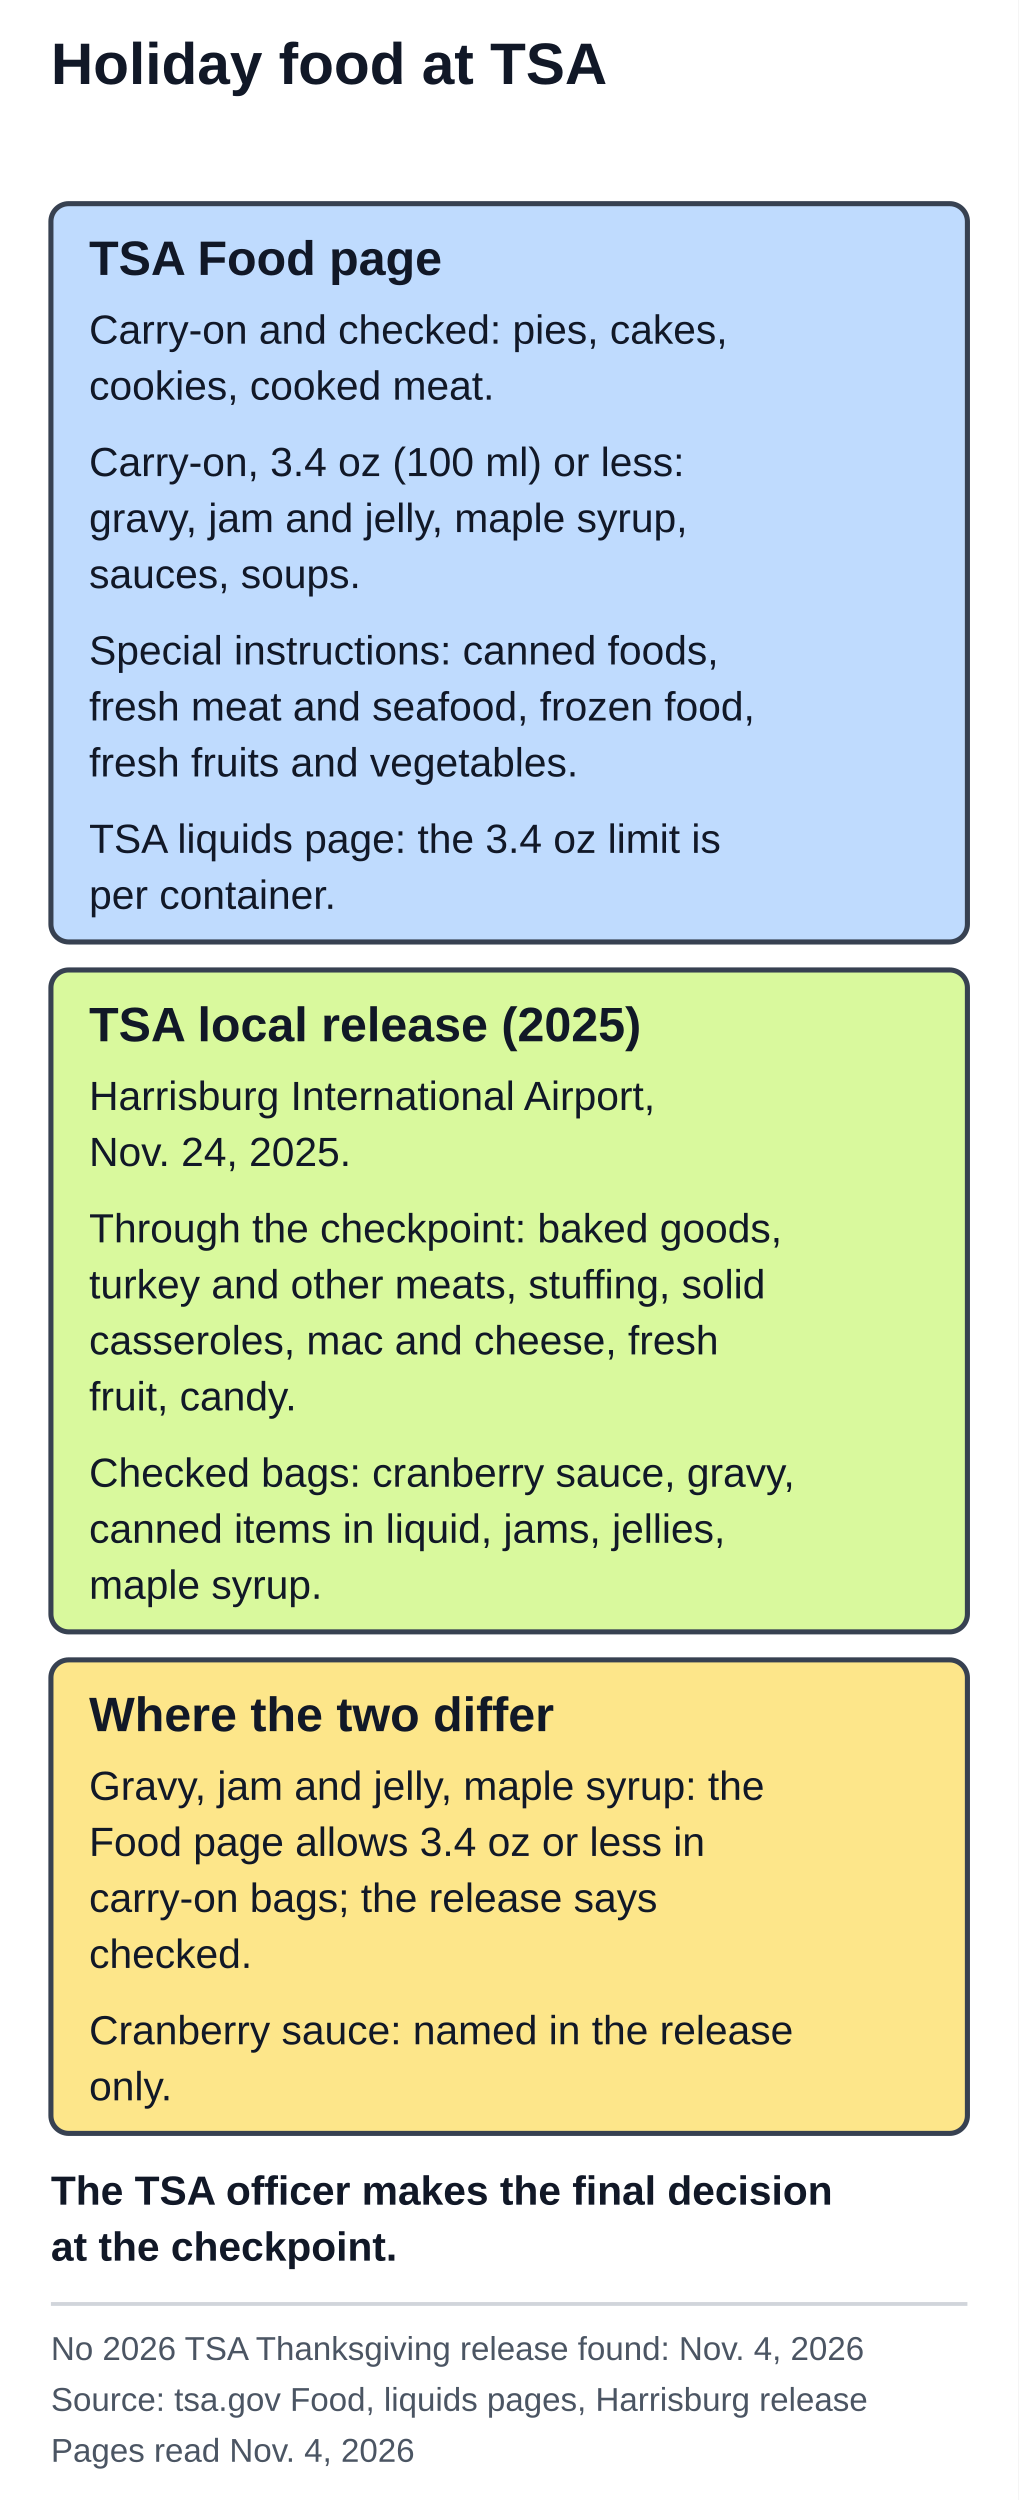
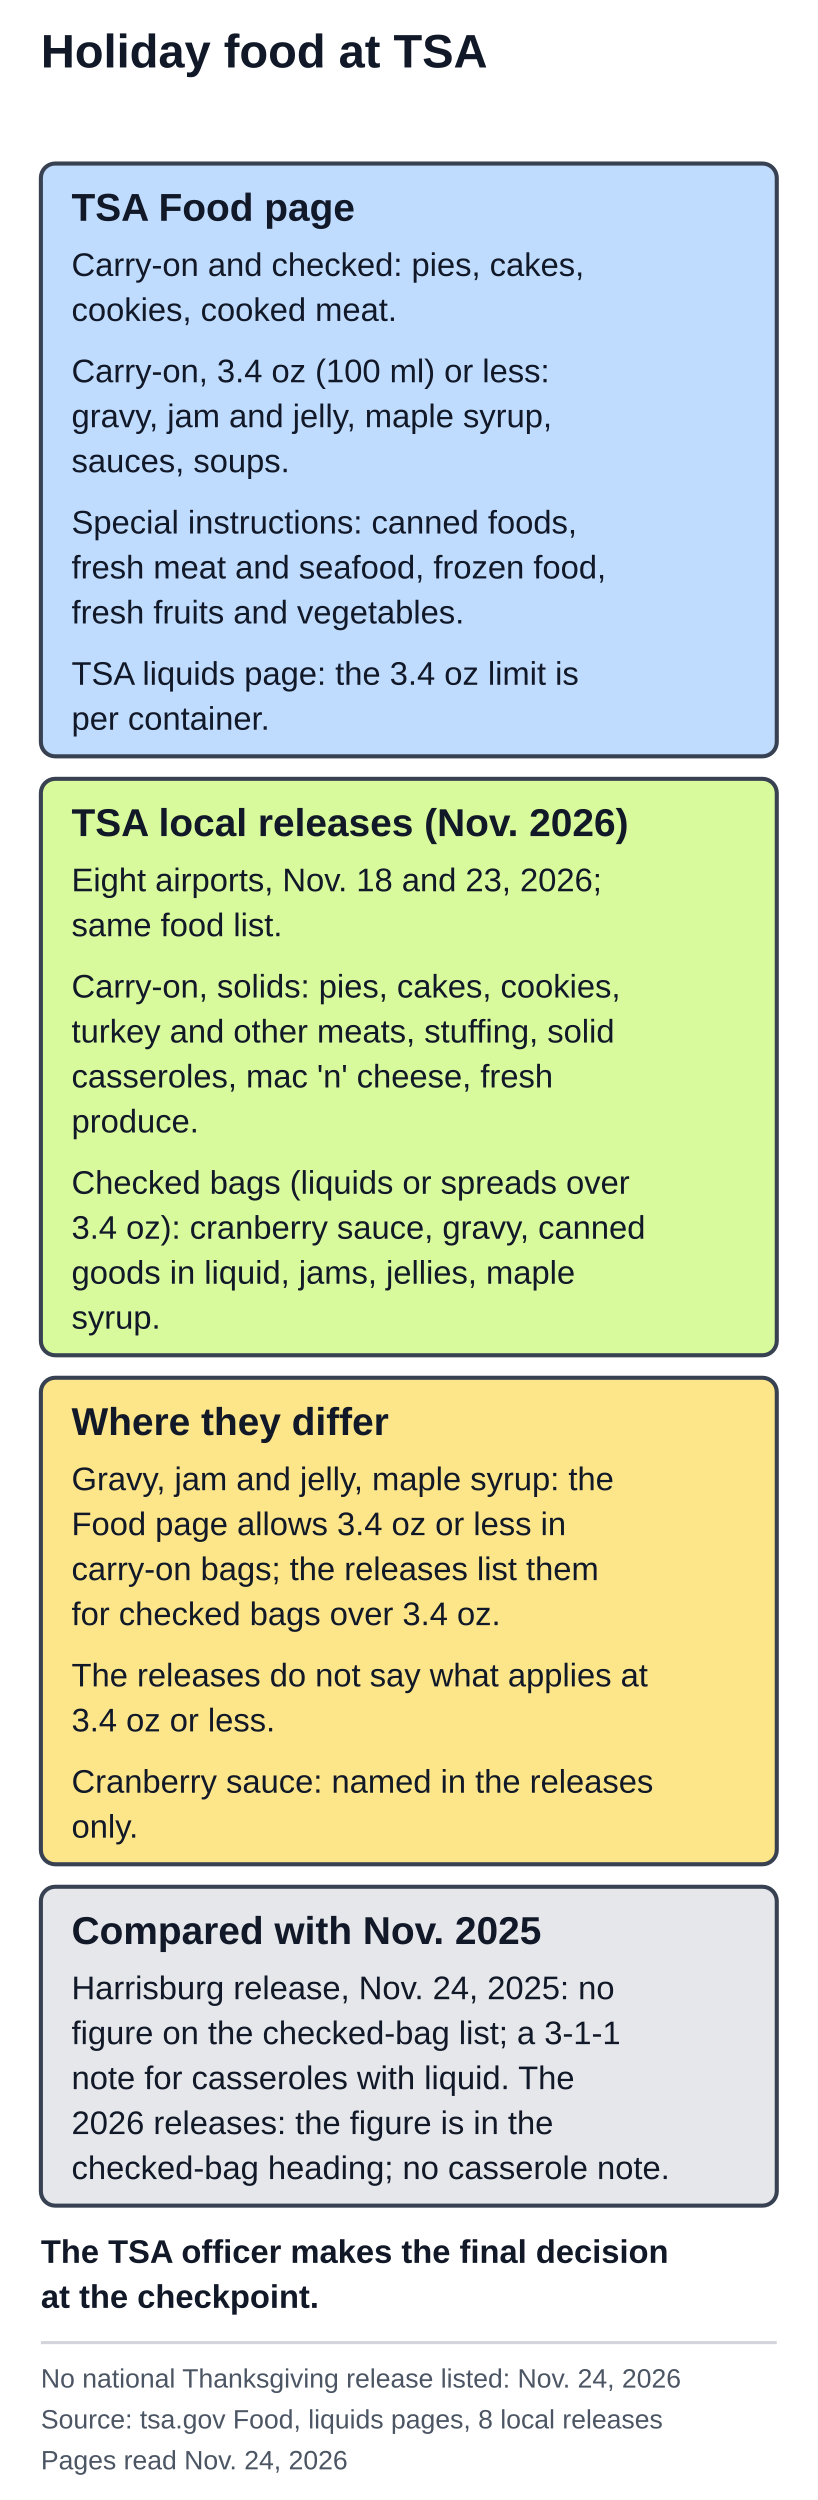
- <svg xmlns="http://www.w3.org/2000/svg" width="800" height="1964" viewBox="0 0 800 1964" font-family="Liberation Sans, Arial, Helvetica, sans-serif">
-   <rect width="800" height="1964" fill="#ffffff" />
+ <svg xmlns="http://www.w3.org/2000/svg" width="800" height="2446" viewBox="0 0 800 2446" font-family="Liberation Sans, Arial, Helvetica, sans-serif">
+   <rect width="800" height="2446" fill="#ffffff" />
  <text x="40" y="66" font-size="46" font-weight="bold" fill="#111827" text-anchor="start">Holiday food at TSA</text>
  <rect x="40" y="160" width="720" height="580" rx="14" fill="#bfdbfe" stroke="#374151" stroke-width="4" />
  <text x="70" y="216" font-size="38" font-weight="bold" fill="#111827" text-anchor="start">TSA Food page</text>
  <text x="70" y="270" font-size="32" fill="#111827" text-anchor="start" xml:space="preserve">Carry-on and checked: pies, cakes,</text>
  <text x="70" y="314" font-size="32" fill="#111827" text-anchor="start" xml:space="preserve">cookies, cooked meat.</text>
  <text x="70" y="374" font-size="32" fill="#111827" text-anchor="start" xml:space="preserve">Carry-on, 3.4 oz (100 ml) or less:</text>
  <text x="70" y="418" font-size="32" fill="#111827" text-anchor="start" xml:space="preserve">gravy, jam and jelly, maple syrup,</text>
  <text x="70" y="462" font-size="32" fill="#111827" text-anchor="start" xml:space="preserve">sauces, soups.</text>
  <text x="70" y="522" font-size="32" fill="#111827" text-anchor="start" xml:space="preserve">Special instructions: canned foods,</text>
  <text x="70" y="566" font-size="32" fill="#111827" text-anchor="start" xml:space="preserve">fresh meat and seafood, frozen food,</text>
  <text x="70" y="610" font-size="32" fill="#111827" text-anchor="start" xml:space="preserve">fresh fruits and vegetables.</text>
  <text x="70" y="670" font-size="32" fill="#111827" text-anchor="start" xml:space="preserve">TSA liquids page: the 3.4 oz limit is</text>
  <text x="70" y="714" font-size="32" fill="#111827" text-anchor="start" xml:space="preserve">per container.</text>
-   <rect x="40" y="762" width="720" height="520" rx="14" fill="#d9f99d" stroke="#374151" stroke-width="4" />
-   <text x="70" y="818" font-size="38" font-weight="bold" fill="#111827" text-anchor="start">TSA local release (2025)</text>
-   <text x="70" y="872" font-size="32" fill="#111827" text-anchor="start" xml:space="preserve">Harrisburg International Airport,</text>
-   <text x="70" y="916" font-size="32" fill="#111827" text-anchor="start" xml:space="preserve">Nov. 24, 2025.</text>
-   <text x="70" y="976" font-size="32" fill="#111827" text-anchor="start" xml:space="preserve">Through the checkpoint: baked goods,</text>
+   <rect x="40" y="762" width="720" height="564" rx="14" fill="#d9f99d" stroke="#374151" stroke-width="4" />
+   <text x="70" y="818" font-size="38" font-weight="bold" fill="#111827" text-anchor="start">TSA local releases (Nov. 2026)</text>
+   <text x="70" y="872" font-size="32" fill="#111827" text-anchor="start" xml:space="preserve">Eight airports, Nov. 18 and 23, 2026;</text>
+   <text x="70" y="916" font-size="32" fill="#111827" text-anchor="start" xml:space="preserve">same food list.</text>
+   <text x="70" y="976" font-size="32" fill="#111827" text-anchor="start" xml:space="preserve">Carry-on, solids: pies, cakes, cookies,</text>
  <text x="70" y="1020" font-size="32" fill="#111827" text-anchor="start" xml:space="preserve">turkey and other meats, stuffing, solid</text>
-   <text x="70" y="1064" font-size="32" fill="#111827" text-anchor="start" xml:space="preserve">casseroles, mac and cheese, fresh</text>
-   <text x="70" y="1108" font-size="32" fill="#111827" text-anchor="start" xml:space="preserve">fruit, candy.</text>
-   <text x="70" y="1168" font-size="32" fill="#111827" text-anchor="start" xml:space="preserve">Checked bags: cranberry sauce, gravy,</text>
-   <text x="70" y="1212" font-size="32" fill="#111827" text-anchor="start" xml:space="preserve">canned items in liquid, jams, jellies,</text>
-   <text x="70" y="1256" font-size="32" fill="#111827" text-anchor="start" xml:space="preserve">maple syrup.</text>
-   <rect x="40" y="1304" width="720" height="372" rx="14" fill="#fde68a" stroke="#374151" stroke-width="4" />
-   <text x="70" y="1360" font-size="38" font-weight="bold" fill="#111827" text-anchor="start">Where the two differ</text>
-   <text x="70" y="1414" font-size="32" fill="#111827" text-anchor="start" xml:space="preserve">Gravy, jam and jelly, maple syrup: the</text>
-   <text x="70" y="1458" font-size="32" fill="#111827" text-anchor="start" xml:space="preserve">Food page allows 3.4 oz or less in</text>
-   <text x="70" y="1502" font-size="32" fill="#111827" text-anchor="start" xml:space="preserve">carry-on bags; the release says</text>
-   <text x="70" y="1546" font-size="32" fill="#111827" text-anchor="start" xml:space="preserve">checked.</text>
-   <text x="70" y="1606" font-size="32" fill="#111827" text-anchor="start" xml:space="preserve">Cranberry sauce: named in the release</text>
-   <text x="70" y="1650" font-size="32" fill="#111827" text-anchor="start" xml:space="preserve">only.</text>
-   <text x="40" y="1732" font-size="32" font-weight="bold" fill="#111827" text-anchor="start">The TSA officer makes the final decision</text>
-   <text x="40" y="1776" font-size="32" font-weight="bold" fill="#111827" text-anchor="start">at the checkpoint.</text>
-   <line x1="40" y1="1810" x2="760" y2="1810" stroke="#d1d5db" stroke-width="3" />
-   <text x="40" y="1854" font-size="26" fill="#4b5563" text-anchor="start">No 2026 TSA Thanksgiving release found: Nov. 4, 2026</text>
-   <text x="40" y="1894" font-size="26" fill="#4b5563" text-anchor="start">Source: tsa.gov Food, liquids pages, Harrisburg release</text>
-   <text x="40" y="1934" font-size="26" fill="#4b5563" text-anchor="start">Pages read Nov. 4, 2026</text>
+   <text x="70" y="1064" font-size="32" fill="#111827" text-anchor="start" xml:space="preserve">casseroles, mac 'n' cheese, fresh</text>
+   <text x="70" y="1108" font-size="32" fill="#111827" text-anchor="start" xml:space="preserve">produce.</text>
+   <text x="70" y="1168" font-size="32" fill="#111827" text-anchor="start" xml:space="preserve">Checked bags (liquids or spreads over</text>
+   <text x="70" y="1212" font-size="32" fill="#111827" text-anchor="start" xml:space="preserve">3.4 oz): cranberry sauce, gravy, canned</text>
+   <text x="70" y="1256" font-size="32" fill="#111827" text-anchor="start" xml:space="preserve">goods in liquid, jams, jellies, maple</text>
+   <text x="70" y="1300" font-size="32" fill="#111827" text-anchor="start" xml:space="preserve">syrup.</text>
+   <rect x="40" y="1348" width="720" height="476" rx="14" fill="#fde68a" stroke="#374151" stroke-width="4" />
+   <text x="70" y="1404" font-size="38" font-weight="bold" fill="#111827" text-anchor="start">Where they differ</text>
+   <text x="70" y="1458" font-size="32" fill="#111827" text-anchor="start" xml:space="preserve">Gravy, jam and jelly, maple syrup: the</text>
+   <text x="70" y="1502" font-size="32" fill="#111827" text-anchor="start" xml:space="preserve">Food page allows 3.4 oz or less in</text>
+   <text x="70" y="1546" font-size="32" fill="#111827" text-anchor="start" xml:space="preserve">carry-on bags; the releases list them</text>
+   <text x="70" y="1590" font-size="32" fill="#111827" text-anchor="start" xml:space="preserve">for checked bags over 3.4 oz.</text>
+   <text x="70" y="1650" font-size="32" fill="#111827" text-anchor="start" xml:space="preserve">The releases do not say what applies at</text>
+   <text x="70" y="1694" font-size="32" fill="#111827" text-anchor="start" xml:space="preserve">3.4 oz or less.</text>
+   <text x="70" y="1754" font-size="32" fill="#111827" text-anchor="start" xml:space="preserve">Cranberry sauce: named in the releases</text>
+   <text x="70" y="1798" font-size="32" fill="#111827" text-anchor="start" xml:space="preserve">only.</text>
+   <rect x="40" y="1846" width="720" height="312" rx="14" fill="#e5e7eb" stroke="#374151" stroke-width="4" />
+   <text x="70" y="1902" font-size="38" font-weight="bold" fill="#111827" text-anchor="start">Compared with Nov. 2025</text>
+   <text x="70" y="1956" font-size="32" fill="#111827" text-anchor="start" xml:space="preserve">Harrisburg release, Nov. 24, 2025: no</text>
+   <text x="70" y="2000" font-size="32" fill="#111827" text-anchor="start" xml:space="preserve">figure on the checked-bag list; a 3-1-1</text>
+   <text x="70" y="2044" font-size="32" fill="#111827" text-anchor="start" xml:space="preserve">note for casseroles with liquid. The</text>
+   <text x="70" y="2088" font-size="32" fill="#111827" text-anchor="start" xml:space="preserve">2026 releases: the figure is in the</text>
+   <text x="70" y="2132" font-size="32" fill="#111827" text-anchor="start" xml:space="preserve">checked-bag heading; no casserole note.</text>
+   <text x="40" y="2214" font-size="32" font-weight="bold" fill="#111827" text-anchor="start">The TSA officer makes the final decision</text>
+   <text x="40" y="2258" font-size="32" font-weight="bold" fill="#111827" text-anchor="start">at the checkpoint.</text>
+   <line x1="40" y1="2292" x2="760" y2="2292" stroke="#d1d5db" stroke-width="3" />
+   <text x="40" y="2336" font-size="26" fill="#4b5563" text-anchor="start">No national Thanksgiving release listed: Nov. 24, 2026</text>
+   <text x="40" y="2376" font-size="26" fill="#4b5563" text-anchor="start">Source: tsa.gov Food, liquids pages, 8 local releases</text>
+   <text x="40" y="2416" font-size="26" fill="#4b5563" text-anchor="start">Pages read Nov. 24, 2026</text>
</svg>
